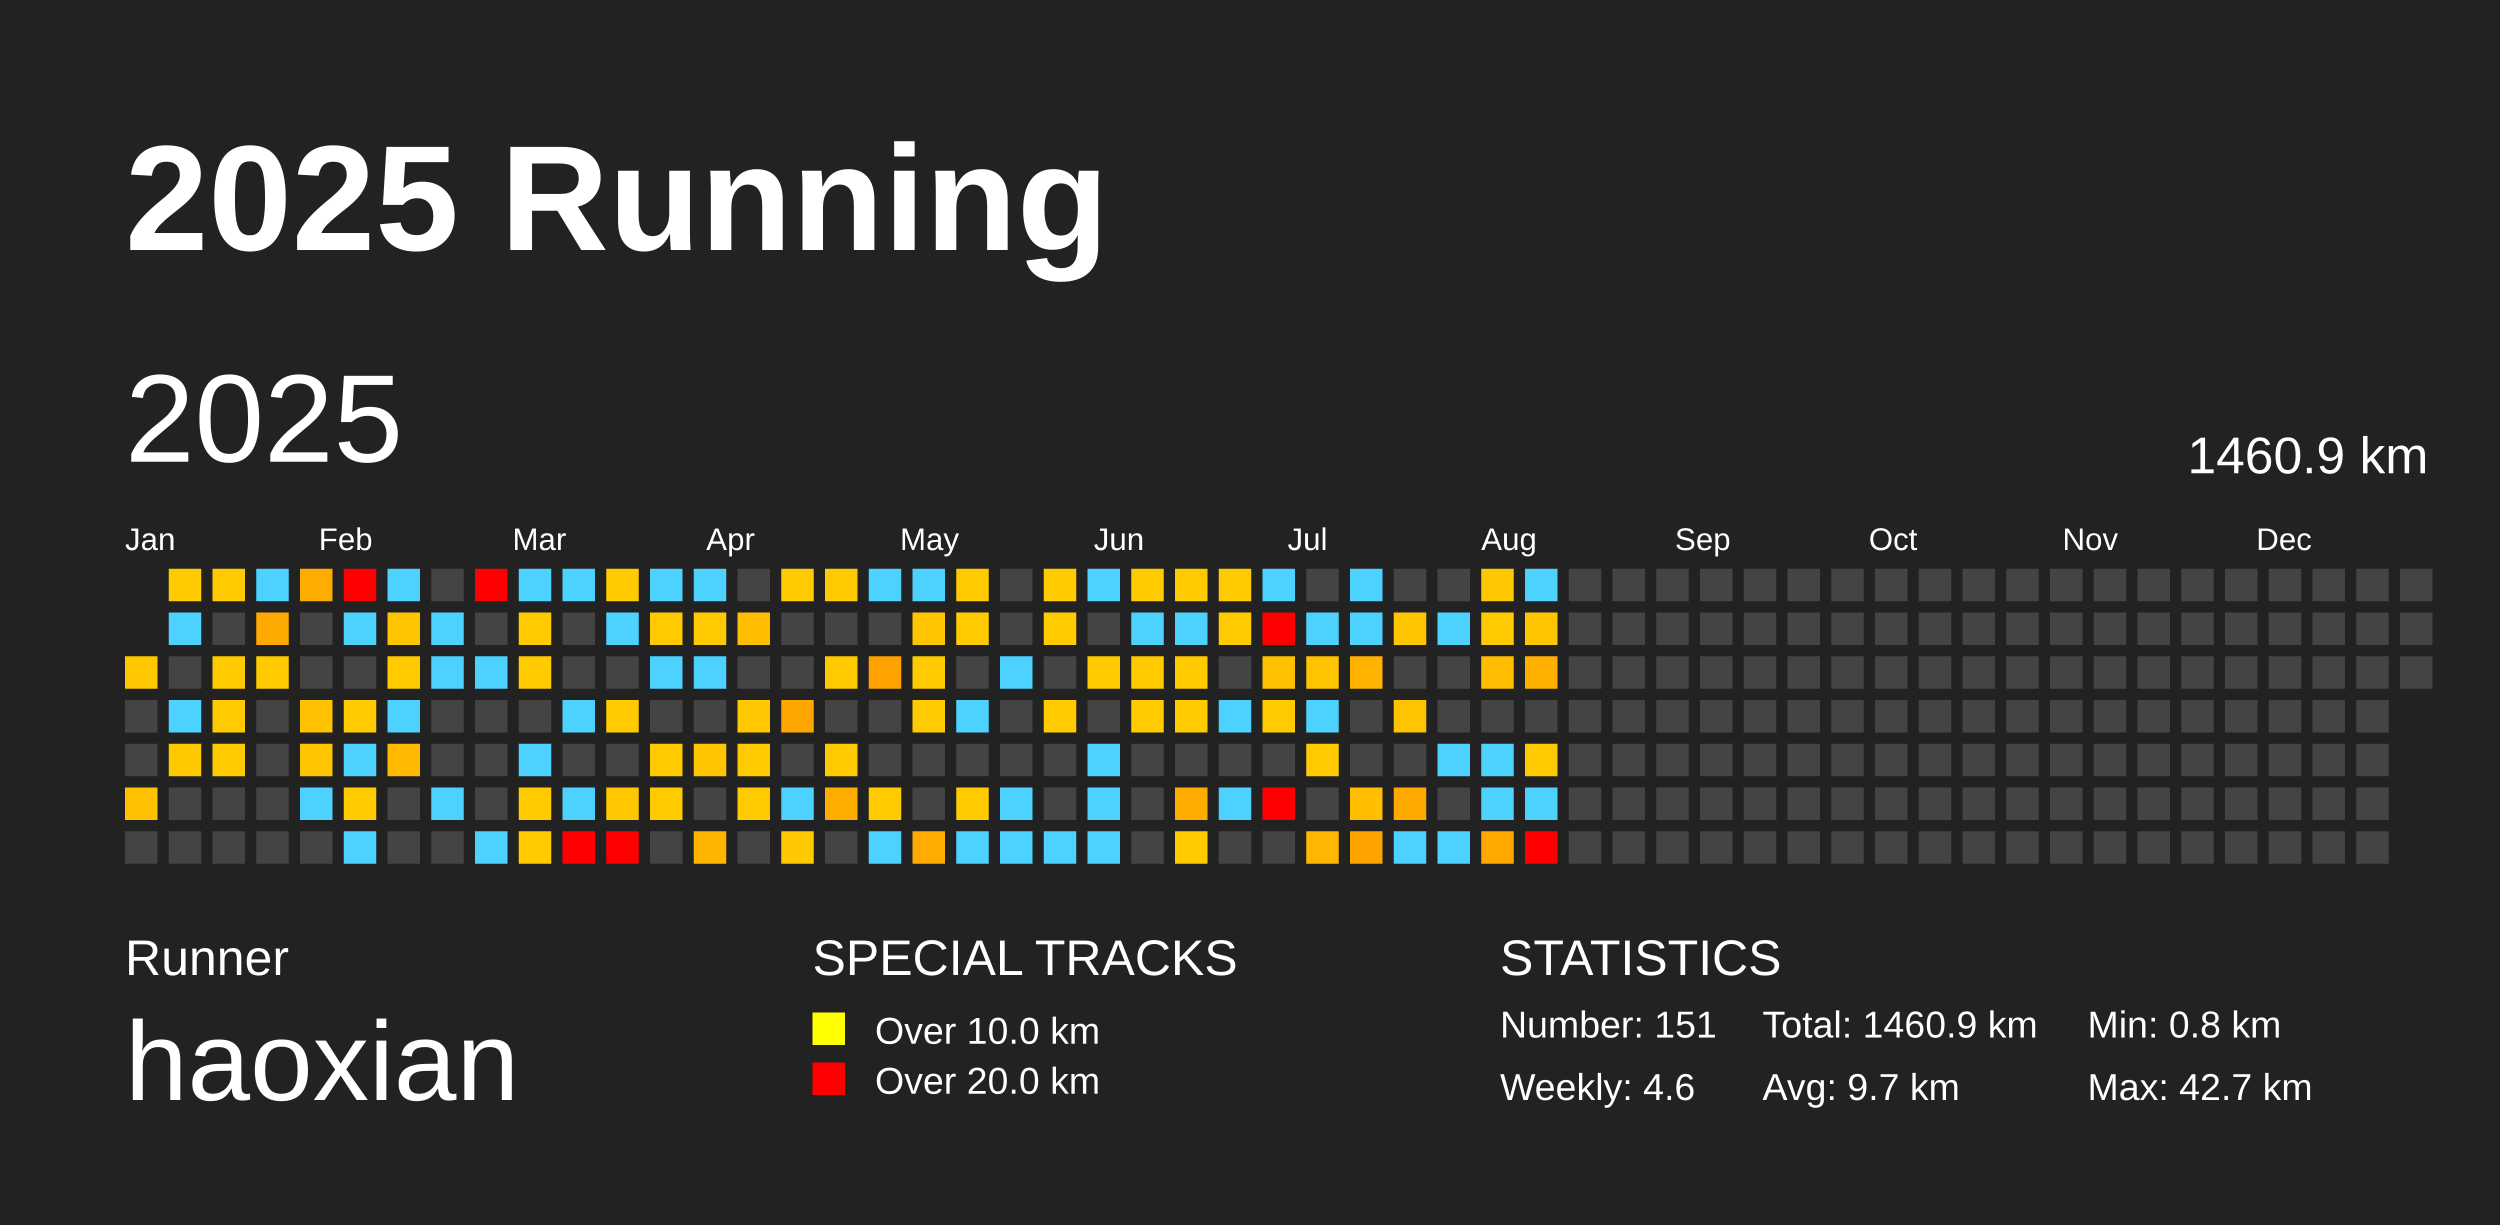
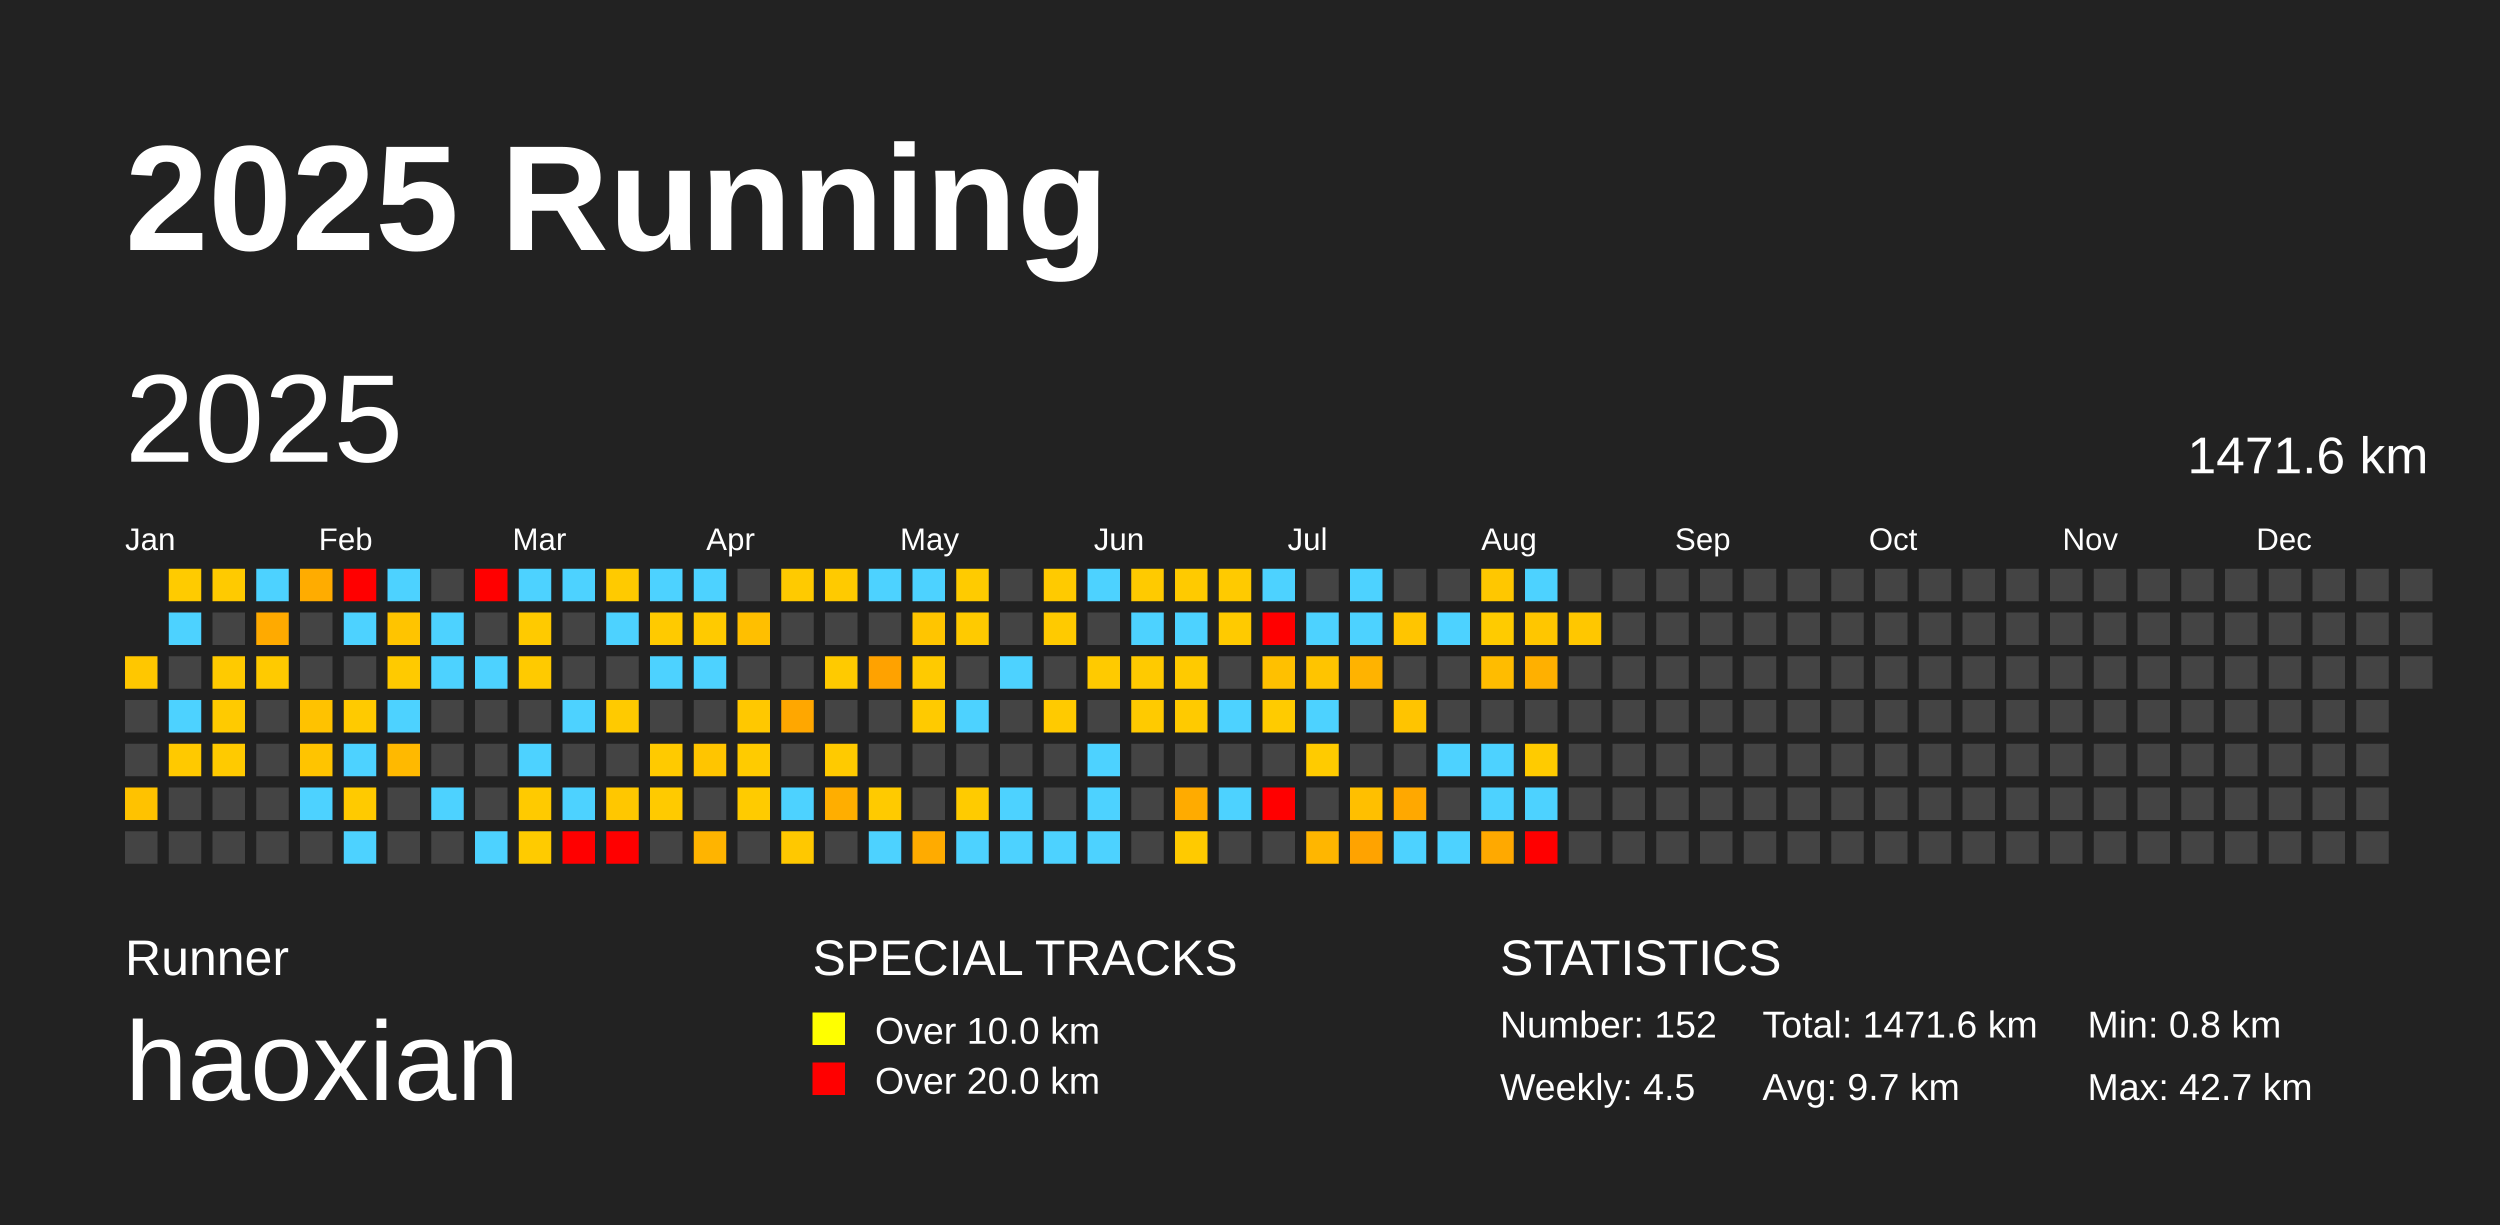
<svg xmlns="http://www.w3.org/2000/svg" baseProfile="full" height="98mm" version="1.1" viewBox="0,0,200,98" width="200mm">
  <defs />
  <rect fill="#222222" height="98" width="200" x="0" y="0" />
  <text fill="#FFFFFF" style="font-size:12px; font-family:Arial; font-weight:bold;" x="10" y="20">2025 Running</text>
  <text fill="#FFFFFF" style="font-size:4px; font-family:Arial" x="10" y="78">Runner</text>
  <text fill="#FFFFFF" style="font-size:9px; font-family:Arial" x="10" y="88">haoxian</text>
  <text fill="#FFFFFF" style="font-size:4px; font-family:Arial" x="65" y="78">SPECIAL TRACKS</text>
  <rect fill="yellow" height="2.6" width="2.6" x="65" y="81" />
  <text fill="#FFFFFF" style="font-size:3px; font-family:Arial" x="70" y="83.5">Over 10.0 km</text>
  <rect fill="red" height="2.6" width="2.6" x="65" y="85" />
  <text fill="#FFFFFF" style="font-size:3px; font-family:Arial" x="70" y="87.5">Over 20.0 km</text>
  <text fill="#FFFFFF" style="font-size:4px; font-family:Arial" x="120" y="78">STATISTICS</text>
-   <text fill="#FFFFFF" style="font-size:3px; font-family:Arial" x="120" y="83">Number: 151</text>
-   <text fill="#FFFFFF" style="font-size:3px; font-family:Arial" x="120" y="88">Weekly: 4.6</text>
-   <text fill="#FFFFFF" style="font-size:3px; font-family:Arial" x="141" y="83">Total: 1460.9 km</text>
+   <text fill="#FFFFFF" style="font-size:3px; font-family:Arial" x="120" y="83">Number: 152</text>
+   <text fill="#FFFFFF" style="font-size:3px; font-family:Arial" x="120" y="88">Weekly: 4.5</text>
+   <text fill="#FFFFFF" style="font-size:3px; font-family:Arial" x="141" y="83">Total: 1471.6 km</text>
  <text fill="#FFFFFF" style="font-size:3px; font-family:Arial" x="141" y="88">Avg: 9.7 km</text>
  <text fill="#FFFFFF" style="font-size:3px; font-family:Arial" x="167" y="83">Min: 0.8 km</text>
  <text fill="#FFFFFF" style="font-size:3px; font-family:Arial" x="167" y="88">Max: 42.7 km</text>
  <text dominant-baseline="hanging" fill="#FFFFFF" style="font-size:10.0px; font-family:Arial;" x="10" y="30">2025</text>
-   <text dominant-baseline="hanging" fill="#FFFFFF" style="font-size:4.125px; font-family:Arial;" x="175" y="35">1460.9 km</text>
+   <text dominant-baseline="hanging" fill="#FFFFFF" style="font-size:4.125px; font-family:Arial;" x="175" y="35">1471.6 km</text>
  <text fill="#FFFFFF" style="font-size:2.5px; font-family:Arial" x="10.0" y="44">Jan</text>
  <text fill="#FFFFFF" style="font-size:2.5px; font-family:Arial" x="25.5" y="44">Feb</text>
  <text fill="#FFFFFF" style="font-size:2.5px; font-family:Arial" x="41.0" y="44">Mar</text>
  <text fill="#FFFFFF" style="font-size:2.5px; font-family:Arial" x="56.5" y="44">Apr</text>
  <text fill="#FFFFFF" style="font-size:2.5px; font-family:Arial" x="72.0" y="44">May</text>
  <text fill="#FFFFFF" style="font-size:2.5px; font-family:Arial" x="87.5" y="44">Jun</text>
  <text fill="#FFFFFF" style="font-size:2.5px; font-family:Arial" x="103.0" y="44">Jul</text>
  <text fill="#FFFFFF" style="font-size:2.5px; font-family:Arial" x="118.5" y="44">Aug</text>
  <text fill="#FFFFFF" style="font-size:2.5px; font-family:Arial" x="134.0" y="44">Sep</text>
  <text fill="#FFFFFF" style="font-size:2.5px; font-family:Arial" x="149.5" y="44">Oct</text>
  <text fill="#FFFFFF" style="font-size:2.5px; font-family:Arial" x="165.0" y="44">Nov</text>
  <text fill="#FFFFFF" style="font-size:2.5px; font-family:Arial" x="180.5" y="44">Dec</text>
  <rect fill="#ffc700" height="2.6" width="2.6" x="10.0" y="52.5" />
  <rect fill="#444444" height="2.6" width="2.6" x="10.0" y="56.0" />
  <rect fill="#444444" height="2.6" width="2.6" x="10.0" y="59.5" />
  <rect fill="#ffc200" height="2.6" width="2.6" x="10.0" y="63.0" />
  <rect fill="#444444" height="2.6" width="2.6" x="10.0" y="66.5" />
  <rect fill="#ffcb00" height="2.6" width="2.6" x="13.5" y="45.5" />
  <rect fill="#4dd2ff" height="2.6" width="2.6" x="13.5" y="49.0" />
  <rect fill="#444444" height="2.6" width="2.6" x="13.5" y="52.5" />
  <rect fill="#4dd2ff" height="2.6" width="2.6" x="13.5" y="56.0" />
  <rect fill="#ffc900" height="2.6" width="2.6" x="13.5" y="59.5" />
  <rect fill="#444444" height="2.6" width="2.6" x="13.5" y="63.0" />
  <rect fill="#444444" height="2.6" width="2.6" x="13.5" y="66.5" />
  <rect fill="#ffca00" height="2.6" width="2.6" x="17.0" y="45.5" />
  <rect fill="#444444" height="2.6" width="2.6" x="17.0" y="49.0" />
  <rect fill="#ffca00" height="2.6" width="2.6" x="17.0" y="52.5" />
  <rect fill="#ffca00" height="2.6" width="2.6" x="17.0" y="56.0" />
  <rect fill="#ffca00" height="2.6" width="2.6" x="17.0" y="59.5" />
  <rect fill="#444444" height="2.6" width="2.6" x="17.0" y="63.0" />
  <rect fill="#444444" height="2.6" width="2.6" x="17.0" y="66.5" />
  <rect fill="#4dd2ff" height="2.6" width="2.6" x="20.5" y="45.5" />
  <rect fill="#ffaa00" height="2.6" width="2.6" x="20.5" y="49.0" />
  <rect fill="#ffca00" height="2.6" width="2.6" x="20.5" y="52.5" />
  <rect fill="#444444" height="2.6" width="2.6" x="20.5" y="56.0" />
  <rect fill="#444444" height="2.6" width="2.6" x="20.5" y="59.5" />
  <rect fill="#444444" height="2.6" width="2.6" x="20.5" y="63.0" />
  <rect fill="#444444" height="2.6" width="2.6" x="20.5" y="66.5" />
  <rect fill="#ffac00" height="2.6" width="2.6" x="24.0" y="45.5" />
  <rect fill="#444444" height="2.6" width="2.6" x="24.0" y="49.0" />
  <rect fill="#444444" height="2.6" width="2.6" x="24.0" y="52.5" />
  <rect fill="#ffc200" height="2.6" width="2.6" x="24.0" y="56.0" />
  <rect fill="#ffc400" height="2.6" width="2.6" x="24.0" y="59.5" />
  <rect fill="#4dd2ff" height="2.6" width="2.6" x="24.0" y="63.0" />
  <rect fill="#444444" height="2.6" width="2.6" x="24.0" y="66.5" />
  <rect fill="red" height="2.6" width="2.6" x="27.5" y="45.5" />
  <rect fill="#4dd2ff" height="2.6" width="2.6" x="27.5" y="49.0" />
  <rect fill="#444444" height="2.6" width="2.6" x="27.5" y="52.5" />
  <rect fill="#ffca00" height="2.6" width="2.6" x="27.5" y="56.0" />
  <rect fill="#4dd2ff" height="2.6" width="2.6" x="27.5" y="59.5" />
  <rect fill="#ffca00" height="2.6" width="2.6" x="27.5" y="63.0" />
  <rect fill="#4dd2ff" height="2.6" width="2.6" x="27.5" y="66.5" />
  <rect fill="#4dd2ff" height="2.6" width="2.6" x="31.0" y="45.5" />
  <rect fill="#ffc400" height="2.6" width="2.6" x="31.0" y="49.0" />
  <rect fill="#ffca00" height="2.6" width="2.6" x="31.0" y="52.5" />
  <rect fill="#4dd2ff" height="2.6" width="2.6" x="31.0" y="56.0" />
  <rect fill="#ffb900" height="2.6" width="2.6" x="31.0" y="59.5" />
  <rect fill="#444444" height="2.6" width="2.6" x="31.0" y="63.0" />
  <rect fill="#444444" height="2.6" width="2.6" x="31.0" y="66.5" />
  <rect fill="#444444" height="2.6" width="2.6" x="34.5" y="45.5" />
  <rect fill="#4dd2ff" height="2.6" width="2.6" x="34.5" y="49.0" />
  <rect fill="#4dd2ff" height="2.6" width="2.6" x="34.5" y="52.5" />
  <rect fill="#444444" height="2.6" width="2.6" x="34.5" y="56.0" />
  <rect fill="#444444" height="2.6" width="2.6" x="34.5" y="59.5" />
  <rect fill="#4dd2ff" height="2.6" width="2.6" x="34.5" y="63.0" />
  <rect fill="#444444" height="2.6" width="2.6" x="34.5" y="66.5" />
  <rect fill="red" height="2.6" width="2.6" x="38.0" y="45.5" />
  <rect fill="#444444" height="2.6" width="2.6" x="38.0" y="49.0" />
  <rect fill="#4dd2ff" height="2.6" width="2.6" x="38.0" y="52.5" />
  <rect fill="#444444" height="2.6" width="2.6" x="38.0" y="56.0" />
  <rect fill="#444444" height="2.6" width="2.6" x="38.0" y="59.5" />
  <rect fill="#444444" height="2.6" width="2.6" x="38.0" y="63.0" />
  <rect fill="#4dd2ff" height="2.6" width="2.6" x="38.0" y="66.5" />
  <rect fill="#4dd2ff" height="2.6" width="2.6" x="41.5" y="45.5" />
  <rect fill="#ffca00" height="2.6" width="2.6" x="41.5" y="49.0" />
  <rect fill="#ffca00" height="2.6" width="2.6" x="41.5" y="52.5" />
  <rect fill="#444444" height="2.6" width="2.6" x="41.5" y="56.0" />
  <rect fill="#4dd2ff" height="2.6" width="2.6" x="41.5" y="59.5" />
  <rect fill="#ffca00" height="2.6" width="2.6" x="41.5" y="63.0" />
  <rect fill="#ffcb00" height="2.6" width="2.6" x="41.5" y="66.5" />
  <rect fill="#4dd2ff" height="2.6" width="2.6" x="45.0" y="45.5" />
  <rect fill="#444444" height="2.6" width="2.6" x="45.0" y="49.0" />
  <rect fill="#444444" height="2.6" width="2.6" x="45.0" y="52.5" />
  <rect fill="#4dd2ff" height="2.6" width="2.6" x="45.0" y="56.0" />
  <rect fill="#444444" height="2.6" width="2.6" x="45.0" y="59.5" />
  <rect fill="#4dd2ff" height="2.6" width="2.6" x="45.0" y="63.0" />
  <rect fill="red" height="2.6" width="2.6" x="45.0" y="66.5" />
  <rect fill="#ffca00" height="2.6" width="2.6" x="48.5" y="45.5" />
  <rect fill="#4dd2ff" height="2.6" width="2.6" x="48.5" y="49.0" />
  <rect fill="#444444" height="2.6" width="2.6" x="48.5" y="52.5" />
  <rect fill="#ffca00" height="2.6" width="2.6" x="48.5" y="56.0" />
  <rect fill="#444444" height="2.6" width="2.6" x="48.5" y="59.5" />
  <rect fill="#ffc700" height="2.6" width="2.6" x="48.5" y="63.0" />
  <rect fill="red" height="2.6" width="2.6" x="48.5" y="66.5" />
  <rect fill="#4dd2ff" height="2.6" width="2.6" x="52.0" y="45.5" />
  <rect fill="#ffca00" height="2.6" width="2.6" x="52.0" y="49.0" />
  <rect fill="#4dd2ff" height="2.6" width="2.6" x="52.0" y="52.5" />
  <rect fill="#444444" height="2.6" width="2.6" x="52.0" y="56.0" />
  <rect fill="#ffca00" height="2.6" width="2.6" x="52.0" y="59.5" />
  <rect fill="#ffca00" height="2.6" width="2.6" x="52.0" y="63.0" />
  <rect fill="#444444" height="2.6" width="2.6" x="52.0" y="66.5" />
  <rect fill="#4dd2ff" height="2.6" width="2.6" x="55.5" y="45.5" />
  <rect fill="#ffca00" height="2.6" width="2.6" x="55.5" y="49.0" />
  <rect fill="#4dd2ff" height="2.6" width="2.6" x="55.5" y="52.5" />
  <rect fill="#444444" height="2.6" width="2.6" x="55.5" y="56.0" />
  <rect fill="#ffc500" height="2.6" width="2.6" x="55.5" y="59.5" />
  <rect fill="#444444" height="2.6" width="2.6" x="55.5" y="63.0" />
  <rect fill="#ffb400" height="2.6" width="2.6" x="55.5" y="66.5" />
  <rect fill="#444444" height="2.6" width="2.6" x="59.0" y="45.5" />
  <rect fill="#ffbf00" height="2.6" width="2.6" x="59.0" y="49.0" />
  <rect fill="#444444" height="2.6" width="2.6" x="59.0" y="52.5" />
  <rect fill="#ffc800" height="2.6" width="2.6" x="59.0" y="56.0" />
  <rect fill="#ffcb00" height="2.6" width="2.6" x="59.0" y="59.5" />
  <rect fill="#ffcb00" height="2.6" width="2.6" x="59.0" y="63.0" />
  <rect fill="#444444" height="2.6" width="2.6" x="59.0" y="66.5" />
  <rect fill="#ffca00" height="2.6" width="2.6" x="62.5" y="45.5" />
  <rect fill="#444444" height="2.6" width="2.6" x="62.5" y="49.0" />
  <rect fill="#444444" height="2.6" width="2.6" x="62.5" y="52.5" />
  <rect fill="#ffa700" height="2.6" width="2.6" x="62.5" y="56.0" />
  <rect fill="#444444" height="2.6" width="2.6" x="62.5" y="59.5" />
  <rect fill="#4dd2ff" height="2.6" width="2.6" x="62.5" y="63.0" />
  <rect fill="#ffc800" height="2.6" width="2.6" x="62.5" y="66.5" />
  <rect fill="#ffca00" height="2.6" width="2.6" x="66.0" y="45.5" />
  <rect fill="#444444" height="2.6" width="2.6" x="66.0" y="49.0" />
  <rect fill="#ffca00" height="2.6" width="2.6" x="66.0" y="52.5" />
  <rect fill="#444444" height="2.6" width="2.6" x="66.0" y="56.0" />
  <rect fill="#ffca00" height="2.6" width="2.6" x="66.0" y="59.5" />
  <rect fill="#ffae00" height="2.6" width="2.6" x="66.0" y="63.0" />
  <rect fill="#444444" height="2.6" width="2.6" x="66.0" y="66.5" />
  <rect fill="#4dd2ff" height="2.6" width="2.6" x="69.5" y="45.5" />
  <rect fill="#444444" height="2.6" width="2.6" x="69.5" y="49.0" />
  <rect fill="#ffa200" height="2.6" width="2.6" x="69.5" y="52.5" />
  <rect fill="#444444" height="2.6" width="2.6" x="69.5" y="56.0" />
  <rect fill="#444444" height="2.6" width="2.6" x="69.5" y="59.5" />
  <rect fill="#ffca00" height="2.6" width="2.6" x="69.5" y="63.0" />
  <rect fill="#4dd2ff" height="2.6" width="2.6" x="69.5" y="66.5" />
  <rect fill="#4dd2ff" height="2.6" width="2.6" x="73.0" y="45.5" />
  <rect fill="#ffc500" height="2.6" width="2.6" x="73.0" y="49.0" />
  <rect fill="#ffca00" height="2.6" width="2.6" x="73.0" y="52.5" />
  <rect fill="#ffca00" height="2.6" width="2.6" x="73.0" y="56.0" />
  <rect fill="#444444" height="2.6" width="2.6" x="73.0" y="59.5" />
  <rect fill="#444444" height="2.6" width="2.6" x="73.0" y="63.0" />
  <rect fill="#ffab00" height="2.6" width="2.6" x="73.0" y="66.5" />
  <rect fill="#ffcb00" height="2.6" width="2.6" x="76.5" y="45.5" />
  <rect fill="#ffca00" height="2.6" width="2.6" x="76.5" y="49.0" />
  <rect fill="#444444" height="2.6" width="2.6" x="76.5" y="52.5" />
  <rect fill="#4dd2ff" height="2.6" width="2.6" x="76.5" y="56.0" />
  <rect fill="#444444" height="2.6" width="2.6" x="76.5" y="59.5" />
  <rect fill="#ffcb00" height="2.6" width="2.6" x="76.5" y="63.0" />
  <rect fill="#4dd2ff" height="2.6" width="2.6" x="76.5" y="66.5" />
  <rect fill="#444444" height="2.6" width="2.6" x="80.0" y="45.5" />
  <rect fill="#444444" height="2.6" width="2.6" x="80.0" y="49.0" />
  <rect fill="#4dd2ff" height="2.6" width="2.6" x="80.0" y="52.5" />
  <rect fill="#444444" height="2.6" width="2.6" x="80.0" y="56.0" />
  <rect fill="#444444" height="2.6" width="2.6" x="80.0" y="59.5" />
  <rect fill="#4dd2ff" height="2.6" width="2.6" x="80.0" y="63.0" />
  <rect fill="#4dd2ff" height="2.6" width="2.6" x="80.0" y="66.5" />
  <rect fill="#ffca00" height="2.6" width="2.6" x="83.5" y="45.5" />
  <rect fill="#ffca00" height="2.6" width="2.6" x="83.5" y="49.0" />
  <rect fill="#444444" height="2.6" width="2.6" x="83.5" y="52.5" />
  <rect fill="#ffca00" height="2.6" width="2.6" x="83.5" y="56.0" />
  <rect fill="#444444" height="2.6" width="2.6" x="83.5" y="59.5" />
  <rect fill="#444444" height="2.6" width="2.6" x="83.5" y="63.0" />
  <rect fill="#4dd2ff" height="2.6" width="2.6" x="83.5" y="66.5" />
  <rect fill="#4dd2ff" height="2.6" width="2.6" x="87.0" y="45.5" />
  <rect fill="#444444" height="2.6" width="2.6" x="87.0" y="49.0" />
  <rect fill="#ffca00" height="2.6" width="2.6" x="87.0" y="52.5" />
  <rect fill="#444444" height="2.6" width="2.6" x="87.0" y="56.0" />
  <rect fill="#4dd2ff" height="2.6" width="2.6" x="87.0" y="59.5" />
  <rect fill="#4dd2ff" height="2.6" width="2.6" x="87.0" y="63.0" />
  <rect fill="#4dd2ff" height="2.6" width="2.6" x="87.0" y="66.5" />
  <rect fill="#ffca00" height="2.6" width="2.6" x="90.5" y="45.5" />
  <rect fill="#4dd2ff" height="2.6" width="2.6" x="90.5" y="49.0" />
  <rect fill="#ffca00" height="2.6" width="2.6" x="90.5" y="52.5" />
  <rect fill="#ffca00" height="2.6" width="2.6" x="90.5" y="56.0" />
  <rect fill="#444444" height="2.6" width="2.6" x="90.5" y="59.5" />
  <rect fill="#444444" height="2.6" width="2.6" x="90.5" y="63.0" />
  <rect fill="#444444" height="2.6" width="2.6" x="90.5" y="66.5" />
  <rect fill="#ffca00" height="2.6" width="2.6" x="94.0" y="45.5" />
  <rect fill="#4dd2ff" height="2.6" width="2.6" x="94.0" y="49.0" />
  <rect fill="#ffca00" height="2.6" width="2.6" x="94.0" y="52.5" />
  <rect fill="#ffca00" height="2.6" width="2.6" x="94.0" y="56.0" />
  <rect fill="#444444" height="2.6" width="2.6" x="94.0" y="59.5" />
  <rect fill="#ffab00" height="2.6" width="2.6" x="94.0" y="63.0" />
  <rect fill="#ffca00" height="2.6" width="2.6" x="94.0" y="66.5" />
  <rect fill="#ffca00" height="2.6" width="2.6" x="97.5" y="45.5" />
  <rect fill="#ffca00" height="2.6" width="2.6" x="97.5" y="49.0" />
  <rect fill="#444444" height="2.6" width="2.6" x="97.5" y="52.5" />
  <rect fill="#4dd2ff" height="2.6" width="2.6" x="97.5" y="56.0" />
  <rect fill="#444444" height="2.6" width="2.6" x="97.5" y="59.5" />
  <rect fill="#4dd2ff" height="2.6" width="2.6" x="97.5" y="63.0" />
  <rect fill="#444444" height="2.6" width="2.6" x="97.5" y="66.5" />
  <rect fill="#4dd2ff" height="2.6" width="2.6" x="101.0" y="45.5" />
  <rect fill="red" height="2.6" width="2.6" x="101.0" y="49.0" />
  <rect fill="#ffc000" height="2.6" width="2.6" x="101.0" y="52.5" />
  <rect fill="#ffcb00" height="2.6" width="2.6" x="101.0" y="56.0" />
  <rect fill="#444444" height="2.6" width="2.6" x="101.0" y="59.5" />
  <rect fill="red" height="2.6" width="2.6" x="101.0" y="63.0" />
  <rect fill="#444444" height="2.6" width="2.6" x="101.0" y="66.5" />
  <rect fill="#444444" height="2.6" width="2.6" x="104.5" y="45.5" />
  <rect fill="#4dd2ff" height="2.6" width="2.6" x="104.5" y="49.0" />
  <rect fill="#ffc400" height="2.6" width="2.6" x="104.5" y="52.5" />
  <rect fill="#4dd2ff" height="2.6" width="2.6" x="104.5" y="56.0" />
  <rect fill="#ffcb00" height="2.6" width="2.6" x="104.5" y="59.5" />
  <rect fill="#444444" height="2.6" width="2.6" x="104.5" y="63.0" />
  <rect fill="#ffb600" height="2.6" width="2.6" x="104.5" y="66.5" />
  <rect fill="#4dd2ff" height="2.6" width="2.6" x="108.0" y="45.5" />
  <rect fill="#4dd2ff" height="2.6" width="2.6" x="108.0" y="49.0" />
  <rect fill="#ffb300" height="2.6" width="2.6" x="108.0" y="52.5" />
  <rect fill="#444444" height="2.6" width="2.6" x="108.0" y="56.0" />
  <rect fill="#444444" height="2.6" width="2.6" x="108.0" y="59.5" />
  <rect fill="#ffbf00" height="2.6" width="2.6" x="108.0" y="63.0" />
  <rect fill="#ffa300" height="2.6" width="2.6" x="108.0" y="66.5" />
  <rect fill="#444444" height="2.6" width="2.6" x="111.5" y="45.5" />
  <rect fill="#ffc500" height="2.6" width="2.6" x="111.5" y="49.0" />
  <rect fill="#444444" height="2.6" width="2.6" x="111.5" y="52.5" />
  <rect fill="#ffc400" height="2.6" width="2.6" x="111.5" y="56.0" />
  <rect fill="#444444" height="2.6" width="2.6" x="111.5" y="59.5" />
  <rect fill="#ffa800" height="2.6" width="2.6" x="111.5" y="63.0" />
  <rect fill="#4dd2ff" height="2.6" width="2.6" x="111.5" y="66.5" />
  <rect fill="#444444" height="2.6" width="2.6" x="115.0" y="45.5" />
  <rect fill="#4dd2ff" height="2.6" width="2.6" x="115.0" y="49.0" />
  <rect fill="#444444" height="2.6" width="2.6" x="115.0" y="52.5" />
  <rect fill="#444444" height="2.6" width="2.6" x="115.0" y="56.0" />
  <rect fill="#4dd2ff" height="2.6" width="2.6" x="115.0" y="59.5" />
  <rect fill="#444444" height="2.6" width="2.6" x="115.0" y="63.0" />
  <rect fill="#4dd2ff" height="2.6" width="2.6" x="115.0" y="66.5" />
  <rect fill="#ffc700" height="2.6" width="2.6" x="118.5" y="45.5" />
  <rect fill="#ffcb00" height="2.6" width="2.6" x="118.5" y="49.0" />
  <rect fill="#ffbc00" height="2.6" width="2.6" x="118.5" y="52.5" />
  <rect fill="#444444" height="2.6" width="2.6" x="118.5" y="56.0" />
  <rect fill="#4dd2ff" height="2.6" width="2.6" x="118.5" y="59.5" />
  <rect fill="#4dd2ff" height="2.6" width="2.6" x="118.5" y="63.0" />
  <rect fill="#ffa900" height="2.6" width="2.6" x="118.5" y="66.5" />
  <rect fill="#4dd2ff" height="2.6" width="2.6" x="122.0" y="45.5" />
  <rect fill="#ffc600" height="2.6" width="2.6" x="122.0" y="49.0" />
  <rect fill="#ffb000" height="2.6" width="2.6" x="122.0" y="52.5" />
  <rect fill="#444444" height="2.6" width="2.6" x="122.0" y="56.0" />
  <rect fill="#ffcb00" height="2.6" width="2.6" x="122.0" y="59.5" />
  <rect fill="#4dd2ff" height="2.6" width="2.6" x="122.0" y="63.0" />
  <rect fill="red" height="2.6" width="2.6" x="122.0" y="66.5" />
  <rect fill="#444444" height="2.6" width="2.6" x="125.5" y="45.5" />
-   <rect fill="#444444" height="2.6" width="2.6" x="125.5" y="49.0" />
+   <rect fill="#ffc700" height="2.6" width="2.6" x="125.5" y="49.0" />
  <rect fill="#444444" height="2.6" width="2.6" x="125.5" y="52.5" />
  <rect fill="#444444" height="2.6" width="2.6" x="125.5" y="56.0" />
  <rect fill="#444444" height="2.6" width="2.6" x="125.5" y="59.5" />
  <rect fill="#444444" height="2.6" width="2.6" x="125.5" y="63.0" />
  <rect fill="#444444" height="2.6" width="2.6" x="125.5" y="66.5" />
  <rect fill="#444444" height="2.6" width="2.6" x="129.0" y="45.5" />
  <rect fill="#444444" height="2.6" width="2.6" x="129.0" y="49.0" />
  <rect fill="#444444" height="2.6" width="2.6" x="129.0" y="52.5" />
  <rect fill="#444444" height="2.6" width="2.6" x="129.0" y="56.0" />
  <rect fill="#444444" height="2.6" width="2.6" x="129.0" y="59.5" />
  <rect fill="#444444" height="2.6" width="2.6" x="129.0" y="63.0" />
  <rect fill="#444444" height="2.6" width="2.6" x="129.0" y="66.5" />
  <rect fill="#444444" height="2.6" width="2.6" x="132.5" y="45.5" />
  <rect fill="#444444" height="2.6" width="2.6" x="132.5" y="49.0" />
  <rect fill="#444444" height="2.6" width="2.6" x="132.5" y="52.5" />
  <rect fill="#444444" height="2.6" width="2.6" x="132.5" y="56.0" />
  <rect fill="#444444" height="2.6" width="2.6" x="132.5" y="59.5" />
  <rect fill="#444444" height="2.6" width="2.6" x="132.5" y="63.0" />
  <rect fill="#444444" height="2.6" width="2.6" x="132.5" y="66.5" />
  <rect fill="#444444" height="2.6" width="2.6" x="136.0" y="45.5" />
  <rect fill="#444444" height="2.6" width="2.6" x="136.0" y="49.0" />
  <rect fill="#444444" height="2.6" width="2.6" x="136.0" y="52.5" />
  <rect fill="#444444" height="2.6" width="2.6" x="136.0" y="56.0" />
  <rect fill="#444444" height="2.6" width="2.6" x="136.0" y="59.5" />
  <rect fill="#444444" height="2.6" width="2.6" x="136.0" y="63.0" />
  <rect fill="#444444" height="2.6" width="2.6" x="136.0" y="66.5" />
  <rect fill="#444444" height="2.6" width="2.6" x="139.5" y="45.5" />
  <rect fill="#444444" height="2.6" width="2.6" x="139.5" y="49.0" />
  <rect fill="#444444" height="2.6" width="2.6" x="139.5" y="52.5" />
  <rect fill="#444444" height="2.6" width="2.6" x="139.5" y="56.0" />
  <rect fill="#444444" height="2.6" width="2.6" x="139.5" y="59.5" />
  <rect fill="#444444" height="2.6" width="2.6" x="139.5" y="63.0" />
  <rect fill="#444444" height="2.6" width="2.6" x="139.5" y="66.5" />
  <rect fill="#444444" height="2.6" width="2.6" x="143.0" y="45.5" />
  <rect fill="#444444" height="2.6" width="2.6" x="143.0" y="49.0" />
  <rect fill="#444444" height="2.6" width="2.6" x="143.0" y="52.5" />
  <rect fill="#444444" height="2.6" width="2.6" x="143.0" y="56.0" />
  <rect fill="#444444" height="2.6" width="2.6" x="143.0" y="59.5" />
  <rect fill="#444444" height="2.6" width="2.6" x="143.0" y="63.0" />
  <rect fill="#444444" height="2.6" width="2.6" x="143.0" y="66.5" />
  <rect fill="#444444" height="2.6" width="2.6" x="146.5" y="45.5" />
  <rect fill="#444444" height="2.6" width="2.6" x="146.5" y="49.0" />
  <rect fill="#444444" height="2.6" width="2.6" x="146.5" y="52.5" />
  <rect fill="#444444" height="2.6" width="2.6" x="146.5" y="56.0" />
  <rect fill="#444444" height="2.6" width="2.6" x="146.5" y="59.5" />
  <rect fill="#444444" height="2.6" width="2.6" x="146.5" y="63.0" />
  <rect fill="#444444" height="2.6" width="2.6" x="146.5" y="66.5" />
  <rect fill="#444444" height="2.6" width="2.6" x="150.0" y="45.5" />
  <rect fill="#444444" height="2.6" width="2.6" x="150.0" y="49.0" />
  <rect fill="#444444" height="2.6" width="2.6" x="150.0" y="52.5" />
  <rect fill="#444444" height="2.6" width="2.6" x="150.0" y="56.0" />
  <rect fill="#444444" height="2.6" width="2.6" x="150.0" y="59.5" />
  <rect fill="#444444" height="2.6" width="2.6" x="150.0" y="63.0" />
  <rect fill="#444444" height="2.6" width="2.6" x="150.0" y="66.5" />
  <rect fill="#444444" height="2.6" width="2.6" x="153.5" y="45.5" />
  <rect fill="#444444" height="2.6" width="2.6" x="153.5" y="49.0" />
  <rect fill="#444444" height="2.6" width="2.6" x="153.5" y="52.5" />
  <rect fill="#444444" height="2.6" width="2.6" x="153.5" y="56.0" />
  <rect fill="#444444" height="2.6" width="2.6" x="153.5" y="59.5" />
  <rect fill="#444444" height="2.6" width="2.6" x="153.5" y="63.0" />
  <rect fill="#444444" height="2.6" width="2.6" x="153.5" y="66.5" />
  <rect fill="#444444" height="2.6" width="2.6" x="157.0" y="45.5" />
  <rect fill="#444444" height="2.6" width="2.6" x="157.0" y="49.0" />
  <rect fill="#444444" height="2.6" width="2.6" x="157.0" y="52.5" />
  <rect fill="#444444" height="2.6" width="2.6" x="157.0" y="56.0" />
  <rect fill="#444444" height="2.6" width="2.6" x="157.0" y="59.5" />
  <rect fill="#444444" height="2.6" width="2.6" x="157.0" y="63.0" />
  <rect fill="#444444" height="2.6" width="2.6" x="157.0" y="66.5" />
  <rect fill="#444444" height="2.6" width="2.6" x="160.5" y="45.5" />
  <rect fill="#444444" height="2.6" width="2.6" x="160.5" y="49.0" />
  <rect fill="#444444" height="2.6" width="2.6" x="160.5" y="52.5" />
  <rect fill="#444444" height="2.6" width="2.6" x="160.5" y="56.0" />
  <rect fill="#444444" height="2.6" width="2.6" x="160.5" y="59.5" />
  <rect fill="#444444" height="2.6" width="2.6" x="160.5" y="63.0" />
  <rect fill="#444444" height="2.6" width="2.6" x="160.5" y="66.5" />
  <rect fill="#444444" height="2.6" width="2.6" x="164.0" y="45.5" />
  <rect fill="#444444" height="2.6" width="2.6" x="164.0" y="49.0" />
  <rect fill="#444444" height="2.6" width="2.6" x="164.0" y="52.5" />
  <rect fill="#444444" height="2.6" width="2.6" x="164.0" y="56.0" />
  <rect fill="#444444" height="2.6" width="2.6" x="164.0" y="59.5" />
  <rect fill="#444444" height="2.6" width="2.6" x="164.0" y="63.0" />
  <rect fill="#444444" height="2.6" width="2.6" x="164.0" y="66.5" />
  <rect fill="#444444" height="2.6" width="2.6" x="167.5" y="45.5" />
  <rect fill="#444444" height="2.6" width="2.6" x="167.5" y="49.0" />
  <rect fill="#444444" height="2.6" width="2.6" x="167.5" y="52.5" />
  <rect fill="#444444" height="2.6" width="2.6" x="167.5" y="56.0" />
  <rect fill="#444444" height="2.6" width="2.6" x="167.5" y="59.5" />
  <rect fill="#444444" height="2.6" width="2.6" x="167.5" y="63.0" />
  <rect fill="#444444" height="2.6" width="2.6" x="167.5" y="66.5" />
  <rect fill="#444444" height="2.6" width="2.6" x="171.0" y="45.5" />
  <rect fill="#444444" height="2.6" width="2.6" x="171.0" y="49.0" />
  <rect fill="#444444" height="2.6" width="2.6" x="171.0" y="52.5" />
  <rect fill="#444444" height="2.6" width="2.6" x="171.0" y="56.0" />
  <rect fill="#444444" height="2.6" width="2.6" x="171.0" y="59.5" />
  <rect fill="#444444" height="2.6" width="2.6" x="171.0" y="63.0" />
  <rect fill="#444444" height="2.6" width="2.6" x="171.0" y="66.5" />
  <rect fill="#444444" height="2.6" width="2.6" x="174.5" y="45.5" />
  <rect fill="#444444" height="2.6" width="2.6" x="174.5" y="49.0" />
  <rect fill="#444444" height="2.6" width="2.6" x="174.5" y="52.5" />
  <rect fill="#444444" height="2.6" width="2.6" x="174.5" y="56.0" />
  <rect fill="#444444" height="2.6" width="2.6" x="174.5" y="59.5" />
  <rect fill="#444444" height="2.6" width="2.6" x="174.5" y="63.0" />
  <rect fill="#444444" height="2.6" width="2.6" x="174.5" y="66.5" />
  <rect fill="#444444" height="2.6" width="2.6" x="178.0" y="45.5" />
  <rect fill="#444444" height="2.6" width="2.6" x="178.0" y="49.0" />
  <rect fill="#444444" height="2.6" width="2.6" x="178.0" y="52.5" />
  <rect fill="#444444" height="2.6" width="2.6" x="178.0" y="56.0" />
  <rect fill="#444444" height="2.6" width="2.6" x="178.0" y="59.5" />
  <rect fill="#444444" height="2.6" width="2.6" x="178.0" y="63.0" />
  <rect fill="#444444" height="2.6" width="2.6" x="178.0" y="66.5" />
  <rect fill="#444444" height="2.6" width="2.6" x="181.5" y="45.5" />
  <rect fill="#444444" height="2.6" width="2.6" x="181.5" y="49.0" />
  <rect fill="#444444" height="2.6" width="2.6" x="181.5" y="52.5" />
  <rect fill="#444444" height="2.6" width="2.6" x="181.5" y="56.0" />
  <rect fill="#444444" height="2.6" width="2.6" x="181.5" y="59.5" />
  <rect fill="#444444" height="2.6" width="2.6" x="181.5" y="63.0" />
  <rect fill="#444444" height="2.6" width="2.6" x="181.5" y="66.5" />
  <rect fill="#444444" height="2.6" width="2.6" x="185.0" y="45.5" />
  <rect fill="#444444" height="2.6" width="2.6" x="185.0" y="49.0" />
  <rect fill="#444444" height="2.6" width="2.6" x="185.0" y="52.5" />
  <rect fill="#444444" height="2.6" width="2.6" x="185.0" y="56.0" />
  <rect fill="#444444" height="2.6" width="2.6" x="185.0" y="59.5" />
  <rect fill="#444444" height="2.6" width="2.6" x="185.0" y="63.0" />
  <rect fill="#444444" height="2.6" width="2.6" x="185.0" y="66.5" />
  <rect fill="#444444" height="2.6" width="2.6" x="188.5" y="45.5" />
  <rect fill="#444444" height="2.6" width="2.6" x="188.5" y="49.0" />
  <rect fill="#444444" height="2.6" width="2.6" x="188.5" y="52.5" />
  <rect fill="#444444" height="2.6" width="2.6" x="188.5" y="56.0" />
  <rect fill="#444444" height="2.6" width="2.6" x="188.5" y="59.5" />
  <rect fill="#444444" height="2.6" width="2.6" x="188.5" y="63.0" />
  <rect fill="#444444" height="2.6" width="2.6" x="188.5" y="66.5" />
  <rect fill="#444444" height="2.6" width="2.6" x="192.0" y="45.5" />
  <rect fill="#444444" height="2.6" width="2.6" x="192.0" y="49.0" />
  <rect fill="#444444" height="2.6" width="2.6" x="192.0" y="52.5" />
</svg>
